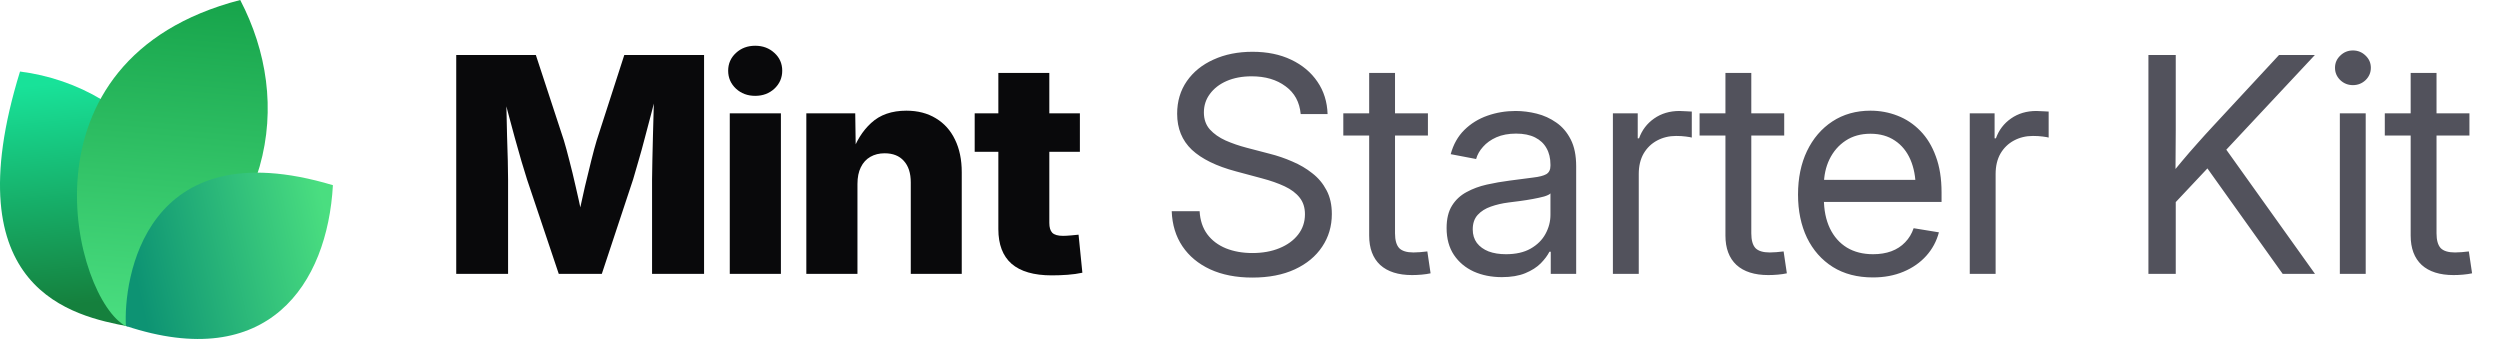
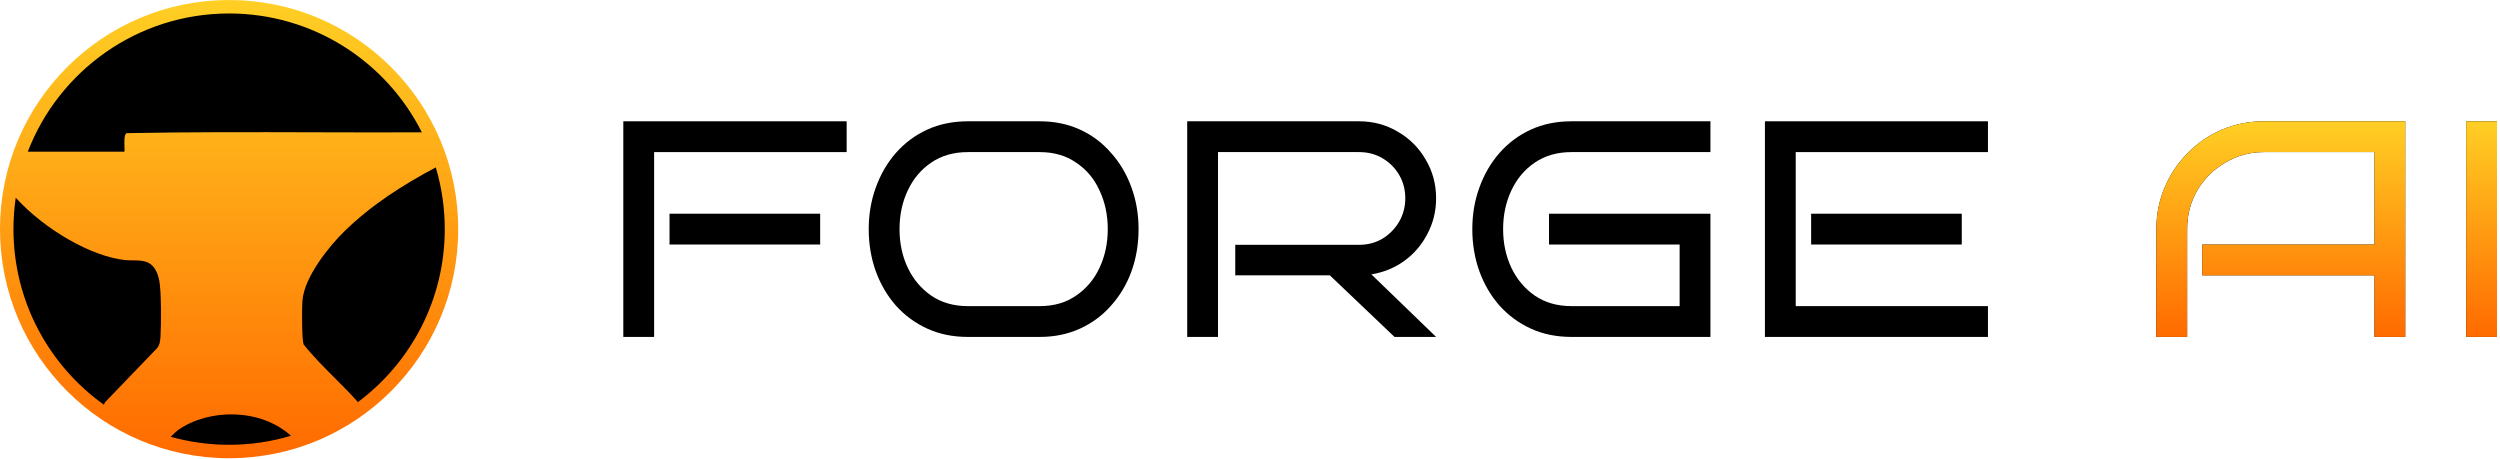
- <svg xmlns="http://www.w3.org/2000/svg" width="177" height="24" viewBox="0 0 177 24" fill="none">
-   <path d="M9.061 23.108C5.268 22.377 -3.391 20.627 1.417 5.064C9.634 6.099 16.973 14.064 9.061 23.108Z" fill="url(#paint0_linear_17557_2020)" />
-   <path d="M8.919 23.094C5.276 21.222 0.784 4.209 17.007 0C20.757 7.193 19.621 16.545 8.919 23.094Z" fill="url(#paint1_linear_17557_2020)" />
-   <path d="M8.914 23.079C8.735 19.882 10.159 9.085 23.57 13.111C23.181 20.123 18.984 26.418 8.914 23.079Z" fill="url(#paint2_linear_17557_2020)" />
-   <path d="M32.301 19.392V3.894H37.938L39.925 9.948C40.036 10.315 40.164 10.787 40.31 11.362C40.462 11.938 40.611 12.552 40.757 13.204C40.91 13.855 41.048 14.483 41.173 15.086C41.305 15.682 41.412 16.192 41.495 16.615H40.695C40.771 16.192 40.871 15.682 40.996 15.086C41.128 14.49 41.267 13.866 41.412 13.214C41.565 12.562 41.714 11.948 41.86 11.373C42.005 10.79 42.133 10.315 42.244 9.948L44.2 3.894H49.848V19.392H46.166V12.704C46.166 12.357 46.173 11.917 46.187 11.383C46.2 10.849 46.214 10.27 46.228 9.646C46.249 9.022 46.266 8.391 46.28 7.753C46.301 7.115 46.311 6.519 46.311 5.964H46.623C46.485 6.561 46.332 7.181 46.166 7.826C45.999 8.471 45.833 9.102 45.666 9.719C45.507 10.336 45.351 10.901 45.198 11.414C45.053 11.928 44.928 12.357 44.824 12.704L42.608 19.392H39.561L37.314 12.704C37.203 12.357 37.072 11.928 36.919 11.414C36.773 10.901 36.614 10.34 36.441 9.729C36.274 9.112 36.104 8.481 35.931 7.836C35.764 7.192 35.608 6.567 35.463 5.964H35.827C35.834 6.512 35.844 7.105 35.858 7.743C35.872 8.374 35.886 9.005 35.9 9.636C35.92 10.26 35.938 10.839 35.952 11.373C35.965 11.907 35.972 12.351 35.972 12.704V19.392H32.301ZM51.668 19.392V8.024H55.288V19.392H51.668ZM53.468 6.786C52.927 6.786 52.473 6.616 52.105 6.276C51.738 5.93 51.554 5.507 51.554 5.007C51.554 4.508 51.738 4.088 52.105 3.749C52.473 3.409 52.927 3.239 53.468 3.239C54.009 3.239 54.463 3.409 54.83 3.749C55.198 4.082 55.382 4.501 55.382 5.007C55.382 5.507 55.198 5.93 54.83 6.276C54.463 6.616 54.009 6.786 53.468 6.786ZM60.708 13.027V19.392H57.088V8.024H60.551L60.593 10.967H60.281C60.593 10.024 61.061 9.268 61.685 8.7C62.309 8.124 63.138 7.836 64.171 7.836C64.975 7.836 65.672 8.017 66.262 8.377C66.851 8.731 67.302 9.234 67.614 9.885C67.933 10.537 68.092 11.307 68.092 12.194V19.392H64.483V12.912C64.483 12.26 64.32 11.754 63.994 11.394C63.675 11.033 63.221 10.853 62.632 10.853C62.25 10.853 61.914 10.936 61.623 11.102C61.332 11.269 61.106 11.515 60.947 11.841C60.787 12.16 60.708 12.555 60.708 13.027ZM76.456 8.024V10.749H69.008V8.024H76.456ZM70.683 5.163H74.292V15.783C74.292 16.102 74.361 16.334 74.5 16.48C74.646 16.625 74.899 16.698 75.259 16.698C75.405 16.698 75.596 16.688 75.831 16.667C76.074 16.646 76.251 16.629 76.362 16.615L76.632 19.309C76.313 19.378 75.963 19.427 75.582 19.455C75.207 19.482 74.836 19.496 74.469 19.496C73.2 19.496 72.25 19.222 71.619 18.674C70.995 18.127 70.683 17.308 70.683 16.22V5.163Z" fill="#09090B" />
-   <path d="M88.667 19.652C87.523 19.652 86.528 19.458 85.682 19.07C84.843 18.681 84.188 18.137 83.716 17.437C83.245 16.736 82.992 15.908 82.957 14.951H84.933C84.968 15.596 85.148 16.14 85.474 16.584C85.8 17.021 86.24 17.354 86.795 17.582C87.35 17.804 87.974 17.915 88.667 17.915C89.388 17.915 90.026 17.801 90.581 17.572C91.143 17.343 91.583 17.024 91.902 16.615C92.228 16.199 92.391 15.717 92.391 15.169C92.391 14.698 92.266 14.306 92.017 13.994C91.767 13.675 91.413 13.408 90.956 13.193C90.498 12.978 89.954 12.787 89.323 12.621L87.502 12.132C86.123 11.765 85.082 11.255 84.382 10.603C83.689 9.944 83.342 9.095 83.342 8.055C83.342 7.174 83.571 6.404 84.028 5.746C84.486 5.087 85.117 4.577 85.921 4.217C86.726 3.849 87.645 3.666 88.678 3.666C89.718 3.666 90.63 3.853 91.413 4.227C92.204 4.602 92.824 5.122 93.275 5.787C93.726 6.446 93.965 7.209 93.993 8.076H92.089C92.013 7.23 91.656 6.574 91.018 6.11C90.387 5.638 89.586 5.403 88.615 5.403C87.95 5.403 87.36 5.513 86.847 5.735C86.341 5.957 85.946 6.262 85.661 6.651C85.377 7.032 85.235 7.469 85.235 7.961C85.235 8.447 85.377 8.849 85.661 9.168C85.946 9.48 86.317 9.74 86.774 9.948C87.232 10.149 87.724 10.319 88.251 10.457L89.884 10.884C90.439 11.023 90.977 11.206 91.496 11.435C92.023 11.657 92.495 11.934 92.911 12.267C93.334 12.593 93.67 12.995 93.92 13.474C94.17 13.945 94.294 14.504 94.294 15.149C94.294 16.015 94.066 16.788 93.608 17.468C93.157 18.148 92.512 18.681 91.673 19.07C90.834 19.458 89.832 19.652 88.667 19.652ZM101.097 8.024V9.594H95.106V8.024H101.097ZM96.937 5.163H98.767V16.521C98.767 17 98.865 17.347 99.059 17.562C99.26 17.77 99.6 17.874 100.078 17.874C100.21 17.874 100.366 17.867 100.546 17.853C100.733 17.832 100.903 17.815 101.056 17.801L101.285 19.351C101.097 19.392 100.886 19.423 100.65 19.444C100.414 19.465 100.189 19.475 99.974 19.475C98.996 19.475 98.244 19.236 97.717 18.758C97.197 18.272 96.937 17.579 96.937 16.677V5.163ZM106.33 19.621C105.595 19.621 104.932 19.489 104.343 19.226C103.754 18.955 103.285 18.564 102.939 18.05C102.592 17.53 102.419 16.896 102.419 16.147C102.419 15.495 102.547 14.965 102.804 14.556C103.06 14.146 103.403 13.828 103.833 13.599C104.263 13.363 104.742 13.186 105.269 13.068C105.796 12.95 106.333 12.857 106.881 12.787C107.574 12.69 108.132 12.617 108.555 12.569C108.978 12.52 109.287 12.441 109.481 12.33C109.675 12.212 109.772 12.014 109.772 11.737V11.654C109.772 11.203 109.679 10.815 109.492 10.489C109.311 10.163 109.041 9.91 108.68 9.729C108.32 9.549 107.872 9.459 107.338 9.459C106.805 9.459 106.34 9.546 105.945 9.719C105.556 9.892 105.241 10.118 104.998 10.395C104.755 10.665 104.593 10.953 104.509 11.258L102.71 10.915C102.897 10.222 103.22 9.65 103.677 9.199C104.135 8.748 104.679 8.412 105.31 8.19C105.941 7.968 106.607 7.857 107.307 7.857C107.8 7.857 108.295 7.92 108.795 8.044C109.301 8.169 109.765 8.381 110.188 8.679C110.611 8.97 110.951 9.369 111.208 9.875C111.464 10.374 111.593 11.005 111.593 11.768V19.392H109.793V17.822H109.7C109.568 18.085 109.363 18.359 109.086 18.643C108.809 18.921 108.444 19.153 107.994 19.34C107.543 19.527 106.988 19.621 106.33 19.621ZM106.621 17.998C107.321 17.998 107.904 17.867 108.368 17.603C108.84 17.333 109.19 16.986 109.419 16.563C109.654 16.133 109.772 15.682 109.772 15.211V13.692C109.703 13.769 109.554 13.841 109.325 13.911C109.096 13.973 108.829 14.032 108.524 14.088C108.226 14.143 107.921 14.192 107.609 14.233C107.304 14.275 107.033 14.309 106.798 14.337C106.354 14.393 105.938 14.49 105.549 14.628C105.168 14.76 104.86 14.954 104.624 15.211C104.388 15.467 104.27 15.811 104.27 16.241C104.27 16.615 104.367 16.934 104.561 17.198C104.762 17.461 105.04 17.662 105.393 17.801C105.747 17.933 106.156 17.998 106.621 17.998ZM114.193 19.392V8.024H115.951V9.792H116.045C116.253 9.209 116.61 8.741 117.116 8.388C117.622 8.034 118.219 7.857 118.905 7.857C119.058 7.857 119.217 7.864 119.384 7.878C119.55 7.885 119.682 7.892 119.779 7.899V9.74C119.716 9.719 119.578 9.695 119.363 9.667C119.155 9.639 118.922 9.625 118.666 9.625C118.174 9.625 117.726 9.733 117.324 9.948C116.922 10.163 116.603 10.471 116.367 10.874C116.138 11.276 116.024 11.758 116.024 12.319V19.392H114.193ZM126.322 8.024V9.594H120.33V8.024H126.322ZM122.161 5.163H123.992V16.521C123.992 17 124.089 17.347 124.283 17.562C124.484 17.77 124.824 17.874 125.302 17.874C125.434 17.874 125.59 17.867 125.77 17.853C125.958 17.832 126.127 17.815 126.28 17.801L126.509 19.351C126.322 19.392 126.11 19.423 125.874 19.444C125.639 19.465 125.413 19.475 125.198 19.475C124.221 19.475 123.468 19.236 122.941 18.758C122.421 18.272 122.161 17.579 122.161 16.677V5.163ZM132.604 19.642C131.502 19.642 130.555 19.396 129.765 18.903C128.974 18.404 128.364 17.714 127.934 16.834C127.511 15.946 127.3 14.927 127.3 13.775C127.3 12.611 127.511 11.584 127.934 10.697C128.364 9.802 128.964 9.102 129.734 8.596C130.51 8.089 131.408 7.836 132.428 7.836C133.1 7.836 133.738 7.954 134.341 8.19C134.952 8.426 135.489 8.783 135.954 9.261C136.425 9.74 136.793 10.343 137.056 11.071C137.327 11.792 137.462 12.645 137.462 13.63V14.296H128.433V12.735H136.463L135.631 13.297C135.631 12.541 135.506 11.876 135.257 11.3C135.007 10.725 134.643 10.277 134.165 9.958C133.686 9.632 133.107 9.469 132.428 9.469C131.748 9.469 131.162 9.632 130.67 9.958C130.177 10.284 129.796 10.725 129.526 11.279C129.262 11.827 129.13 12.441 129.13 13.12V14.046C129.13 14.864 129.273 15.572 129.557 16.168C129.841 16.757 130.243 17.211 130.763 17.53C131.283 17.842 131.901 17.998 132.615 17.998C133.093 17.998 133.523 17.929 133.905 17.79C134.293 17.645 134.619 17.433 134.882 17.156C135.153 16.879 135.354 16.546 135.486 16.157L137.275 16.449C137.108 17.08 136.81 17.634 136.38 18.113C135.95 18.591 135.413 18.966 134.768 19.236C134.123 19.507 133.402 19.642 132.604 19.642ZM139.459 19.392V8.024H141.217V9.792H141.311C141.519 9.209 141.876 8.741 142.382 8.388C142.888 8.034 143.485 7.857 144.171 7.857C144.324 7.857 144.483 7.864 144.649 7.878C144.816 7.885 144.948 7.892 145.045 7.899V9.74C144.982 9.719 144.844 9.695 144.629 9.667C144.421 9.639 144.188 9.625 143.932 9.625C143.439 9.625 142.992 9.733 142.59 9.948C142.188 10.163 141.869 10.471 141.633 10.874C141.404 11.276 141.29 11.758 141.29 12.319V19.392H139.459ZM153.429 14.961V12.715C153.783 12.257 154.136 11.82 154.49 11.404C154.844 10.981 155.204 10.565 155.572 10.156C155.939 9.74 156.314 9.327 156.695 8.918L161.355 3.894H163.893L157.277 10.967H157.184L153.429 14.961ZM152.108 19.392V3.894H154.043V9.241L154.022 12.559L154.043 13.505V19.392H152.108ZM161.615 19.392L155.967 11.477L157.173 9.969L163.903 19.392H161.615ZM165.661 19.392V8.024H167.492V19.392H165.661ZM166.587 6.027C166.24 6.027 165.942 5.909 165.692 5.673C165.443 5.43 165.318 5.139 165.318 4.799C165.318 4.459 165.443 4.172 165.692 3.936C165.942 3.693 166.24 3.572 166.587 3.572C166.934 3.572 167.232 3.693 167.482 3.936C167.731 4.172 167.856 4.459 167.856 4.799C167.856 5.139 167.731 5.43 167.482 5.673C167.232 5.909 166.934 6.027 166.587 6.027ZM174.836 8.024V9.594H168.844V8.024H174.836ZM170.675 5.163H172.506V16.521C172.506 17 172.603 17.347 172.797 17.562C172.998 17.77 173.338 17.874 173.816 17.874C173.948 17.874 174.104 17.867 174.284 17.853C174.472 17.832 174.641 17.815 174.794 17.801L175.023 19.351C174.836 19.392 174.624 19.423 174.388 19.444C174.153 19.465 173.927 19.475 173.712 19.475C172.735 19.475 171.982 19.236 171.455 18.758C170.935 18.272 170.675 17.579 170.675 16.677V5.163Z" fill="#52525C" />
+ <svg xmlns="http://www.w3.org/2000/svg" width="742" height="136" viewBox="0 0 742 136" fill="none">
+   <path d="M251.286 45.143H194.143V100H185V36H251.286V45.143ZM243.423 72.571H198.714V63.429H243.423V72.571Z" fill="black" />
+   <path d="M337.927 68C337.927 72.45 337.226 76.625 335.824 80.526C334.422 84.366 332.411 87.749 329.79 90.674C327.23 93.6 324.152 95.886 320.556 97.531C316.96 99.177 312.967 100 308.579 100H287.276C282.826 100 278.803 99.177 275.207 97.531C271.611 95.886 268.502 93.6 265.881 90.674C263.321 87.749 261.34 84.366 259.939 80.526C258.537 76.625 257.836 72.45 257.836 68C257.836 63.611 258.537 59.497 259.939 55.657C261.34 51.756 263.321 48.343 265.881 45.417C268.502 42.431 271.611 40.114 275.207 38.469C278.803 36.823 282.826 36 287.276 36H308.579C312.967 36 316.96 36.823 320.556 38.469C324.152 40.114 327.23 42.431 329.79 45.417C332.411 48.343 334.422 51.756 335.824 55.657C337.226 59.497 337.927 63.611 337.927 68ZM328.784 68C328.784 63.794 327.961 59.954 326.316 56.48C324.731 53.006 322.415 50.263 319.367 48.251C316.38 46.179 312.784 45.143 308.579 45.143H287.276C283.07 45.143 279.443 46.179 276.396 48.251C273.409 50.263 271.093 53.006 269.447 56.48C267.801 59.954 266.979 63.794 266.979 68C266.979 72.206 267.801 76.046 269.447 79.52C271.093 82.933 273.409 85.676 276.396 87.749C279.443 89.821 283.07 90.857 287.276 90.857H308.579C312.784 90.857 316.38 89.821 319.367 87.749C322.415 85.676 324.731 82.933 326.316 79.52C327.961 76.046 328.784 72.206 328.784 68Z" fill="black" />
+   <path d="M426.235 100H413.892L394.692 81.714H366.624V72.663H403.378C405.938 72.663 408.254 72.053 410.326 70.834C412.399 69.554 414.045 67.878 415.264 65.806C416.483 63.672 417.092 61.356 417.092 58.857C417.092 56.297 416.483 53.981 415.264 51.909C414.045 49.836 412.399 48.191 410.326 46.971C408.254 45.752 405.938 45.143 403.378 45.143H361.504V100H352.361V36H403.378C407.584 36 411.424 37.036 414.898 39.109C418.372 41.12 421.115 43.863 423.126 47.337C425.199 50.811 426.235 54.651 426.235 58.857C426.235 62.636 425.382 66.141 423.675 69.371C422.029 72.602 419.744 75.284 416.818 77.417C413.953 79.49 410.692 80.831 407.035 81.44L426.235 100Z" fill="black" />
+   <path d="M507.656 100H466.422C461.973 100 457.95 99.177 454.354 97.531C450.757 95.886 447.649 93.6 445.028 90.674C442.468 87.749 440.487 84.366 439.085 80.526C437.683 76.625 436.982 72.45 436.982 68C436.982 63.611 437.683 59.497 439.085 55.657C440.487 51.756 442.468 48.343 445.028 45.417C447.649 42.431 450.757 40.114 454.354 38.469C457.95 36.823 461.973 36 466.422 36H507.656V45.143H466.422C462.216 45.143 458.59 46.179 455.542 48.251C452.555 50.263 450.239 53.006 448.594 56.48C446.948 59.954 446.125 63.794 446.125 68C446.125 72.206 446.948 76.046 448.594 79.52C450.239 82.933 452.555 85.676 455.542 87.749C458.59 89.821 462.216 90.857 466.422 90.857H498.514V72.571H459.748V63.429H507.656V100Z" fill="black" />
+   <path d="M590.023 100H523.829V36H590.023V45.143H532.971V90.857H590.023V100ZM582.251 72.571H537.543V63.429H582.251V72.571Z" fill="black" />
+   <path d="M713.877 100H704.734V81.714H653.626V72.571H704.734V45.143H671.911C667.767 45.143 663.957 46.179 660.483 48.251C657.009 50.263 654.235 53.006 652.163 56.48C650.151 59.954 649.146 63.794 649.146 68V100H640.003V68C640.003 63.611 640.826 59.497 642.471 55.657C644.117 51.756 646.403 48.343 649.329 45.417C652.254 42.431 655.637 40.114 659.477 38.469C663.378 36.823 667.523 36 671.911 36H713.877V100Z" fill="black" />
+   <path d="M741.111 100H731.968V36H741.111V100Z" fill="black" />
+   <circle cx="68" cy="68" r="68" fill="url(#paint0_linear_79_2)" />
+   <path fill-rule="evenodd" clip-rule="evenodd" d="M106.2 119.354C121.859 107.688 132 89.028 132 68C132 61.636 131.071 55.49 129.342 49.688C119.855 54.719 110.272 60.739 102.039 68.836C97.903 72.905 90.336 82.044 89.762 89.262C89.597 91.355 89.577 100.7 90.111 102.206C92.995 105.819 96.178 108.998 99.361 112.178C101.632 114.447 103.904 116.717 106.069 119.145C106.117 119.215 106.16 119.284 106.2 119.354ZM86.344 129.332C77.284 121.175 62.126 121.22 52.945 127.579C52.444 127.926 51.682 128.663 50.909 129.412C50.834 129.485 50.759 129.558 50.684 129.63C56.191 131.174 61.999 132 68 132C74.375 132 80.533 131.068 86.344 129.332ZM30.868 120.133C14.604 108.528 4 89.502 4 68C4 64.839 4.229 61.732 4.672 58.694C13.414 68.285 27.197 76.125 37.077 77.189C37.848 77.272 38.641 77.279 39.429 77.285C42.773 77.312 46.041 77.338 47.255 83.235C47.89 86.32 47.859 96.558 47.62 100.01C47.516 101.543 47.32 102.692 46.336 103.623L31.185 119.364C31.023 119.611 30.928 119.867 30.868 120.133ZM8.251 45.015H36.937C36.973 44.648 36.955 44.093 36.935 43.472C36.886 41.915 36.824 39.948 37.563 39.52C56.198 39.156 74.864 39.209 93.53 39.261C104.091 39.291 114.652 39.321 125.207 39.275C114.682 18.354 93.017 4 68 4C40.755 4 17.487 21.024 8.251 45.015Z" fill="black" />
+   <path fill-rule="evenodd" clip-rule="evenodd" d="M106.2 119.354C121.859 107.688 132 89.028 132 68C132 61.636 131.071 55.49 129.342 49.688C119.855 54.719 110.272 60.739 102.039 68.836C97.903 72.905 90.336 82.044 89.762 89.262C89.597 91.355 89.577 100.7 90.111 102.206C92.995 105.819 96.178 108.998 99.361 112.178C101.632 114.447 103.904 116.717 106.069 119.145C106.117 119.215 106.16 119.284 106.2 119.354ZM86.344 129.332C77.284 121.175 62.126 121.22 52.945 127.579C52.444 127.926 51.682 128.663 50.909 129.412C50.834 129.485 50.759 129.558 50.684 129.63C56.191 131.174 61.999 132 68 132C74.375 132 80.533 131.068 86.344 129.332ZM30.868 120.133C14.604 108.528 4 89.502 4 68C4 64.839 4.229 61.732 4.672 58.694C13.414 68.285 27.197 76.125 37.077 77.189C37.848 77.272 38.641 77.279 39.429 77.285C42.773 77.312 46.041 77.338 47.255 83.235C47.89 86.32 47.859 96.558 47.62 100.01C47.516 101.543 47.32 102.692 46.336 103.623L31.185 119.364C31.023 119.611 30.928 119.867 30.868 120.133ZM8.251 45.015H36.937C36.973 44.648 36.955 44.093 36.935 43.472C36.886 41.915 36.824 39.948 37.563 39.52C56.198 39.156 74.864 39.209 93.53 39.261C104.091 39.291 114.652 39.321 125.207 39.275C114.682 18.354 93.017 4 68 4C40.755 4 17.487 21.024 8.251 45.015Z" fill="url(#paint1_linear_79_2)" fill-opacity="0.2" />
+   <path d="M713.874 100H704.731V81.714H653.623V72.571H704.731V45.143H671.909C667.764 45.143 663.954 46.179 660.48 48.251C657.006 50.263 654.232 53.006 652.16 56.48C650.149 59.954 649.143 63.794 649.143 68V100H640V68C640 63.611 640.823 59.497 642.469 55.657C644.114 51.756 646.4 48.343 649.326 45.417C652.251 42.431 655.634 40.114 659.474 38.469C663.375 36.823 667.52 36 671.909 36H713.874V100Z" fill="url(#paint2_linear_79_2)" />
+   <path d="M741.108 100H731.965V36H741.108V100Z" fill="url(#paint3_linear_79_2)" />
  <defs>
-     <linearGradient id="paint0_linear_17557_2020" x1="3.776" y1="5.916" x2="5.232" y2="21.559" gradientUnits="userSpaceOnUse">
-       <stop stop-color="#18E299" />
-       <stop offset="1" stop-color="#15803D" />
+     <linearGradient id="paint0_linear_79_2" x1="68" y1="0" x2="68" y2="136" gradientUnits="userSpaceOnUse">
+       <stop stop-color="#FFCF24" />
+       <stop offset="1" stop-color="#FF6A00" />
    </linearGradient>
-     <linearGradient id="paint1_linear_17557_2020" x1="12.171" y1="-0.718" x2="10.19" y2="22.983" gradientUnits="userSpaceOnUse">
-       <stop stop-color="#16A34A" />
-       <stop offset="1" stop-color="#4ADE80" />
+     <linearGradient id="paint1_linear_79_2" x1="68" y1="4" x2="68" y2="132" gradientUnits="userSpaceOnUse">
+       <stop stop-opacity="0" />
+       <stop offset="1" />
    </linearGradient>
-     <linearGradient id="paint2_linear_17557_2020" x1="23.133" y1="15.353" x2="9.338" y2="18.52" gradientUnits="userSpaceOnUse">
-       <stop stop-color="#4ADE80" />
-       <stop offset="1" stop-color="#0D9373" />
+     <linearGradient id="paint2_linear_79_2" x1="690.554" y1="36" x2="690.554" y2="100" gradientUnits="userSpaceOnUse">
+       <stop stop-color="#FFCF24" />
+       <stop offset="1" stop-color="#FF6A00" />
+     </linearGradient>
+     <linearGradient id="paint3_linear_79_2" x1="690.554" y1="36" x2="690.554" y2="100" gradientUnits="userSpaceOnUse">
+       <stop stop-color="#FFCF24" />
+       <stop offset="1" stop-color="#FF6A00" />
    </linearGradient>
  </defs>
</svg>
